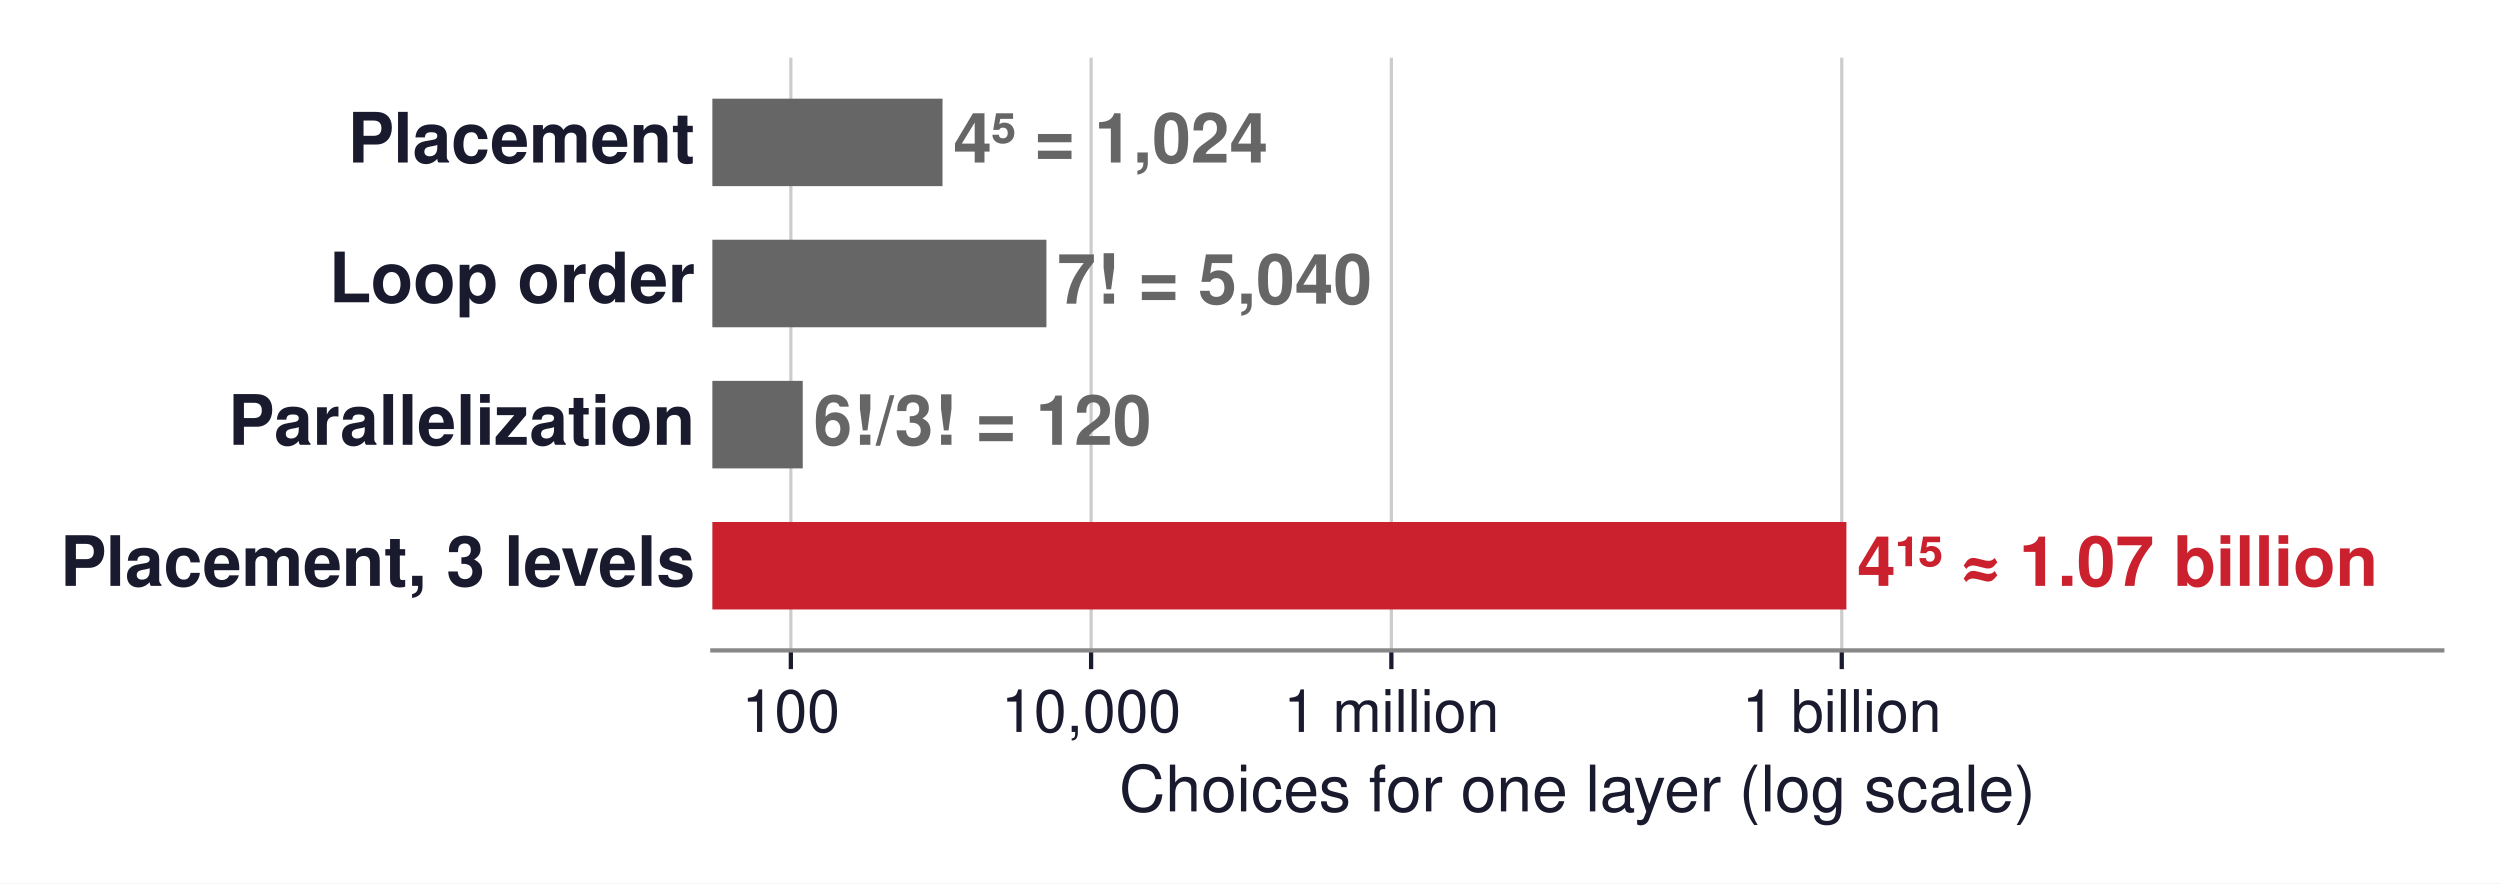
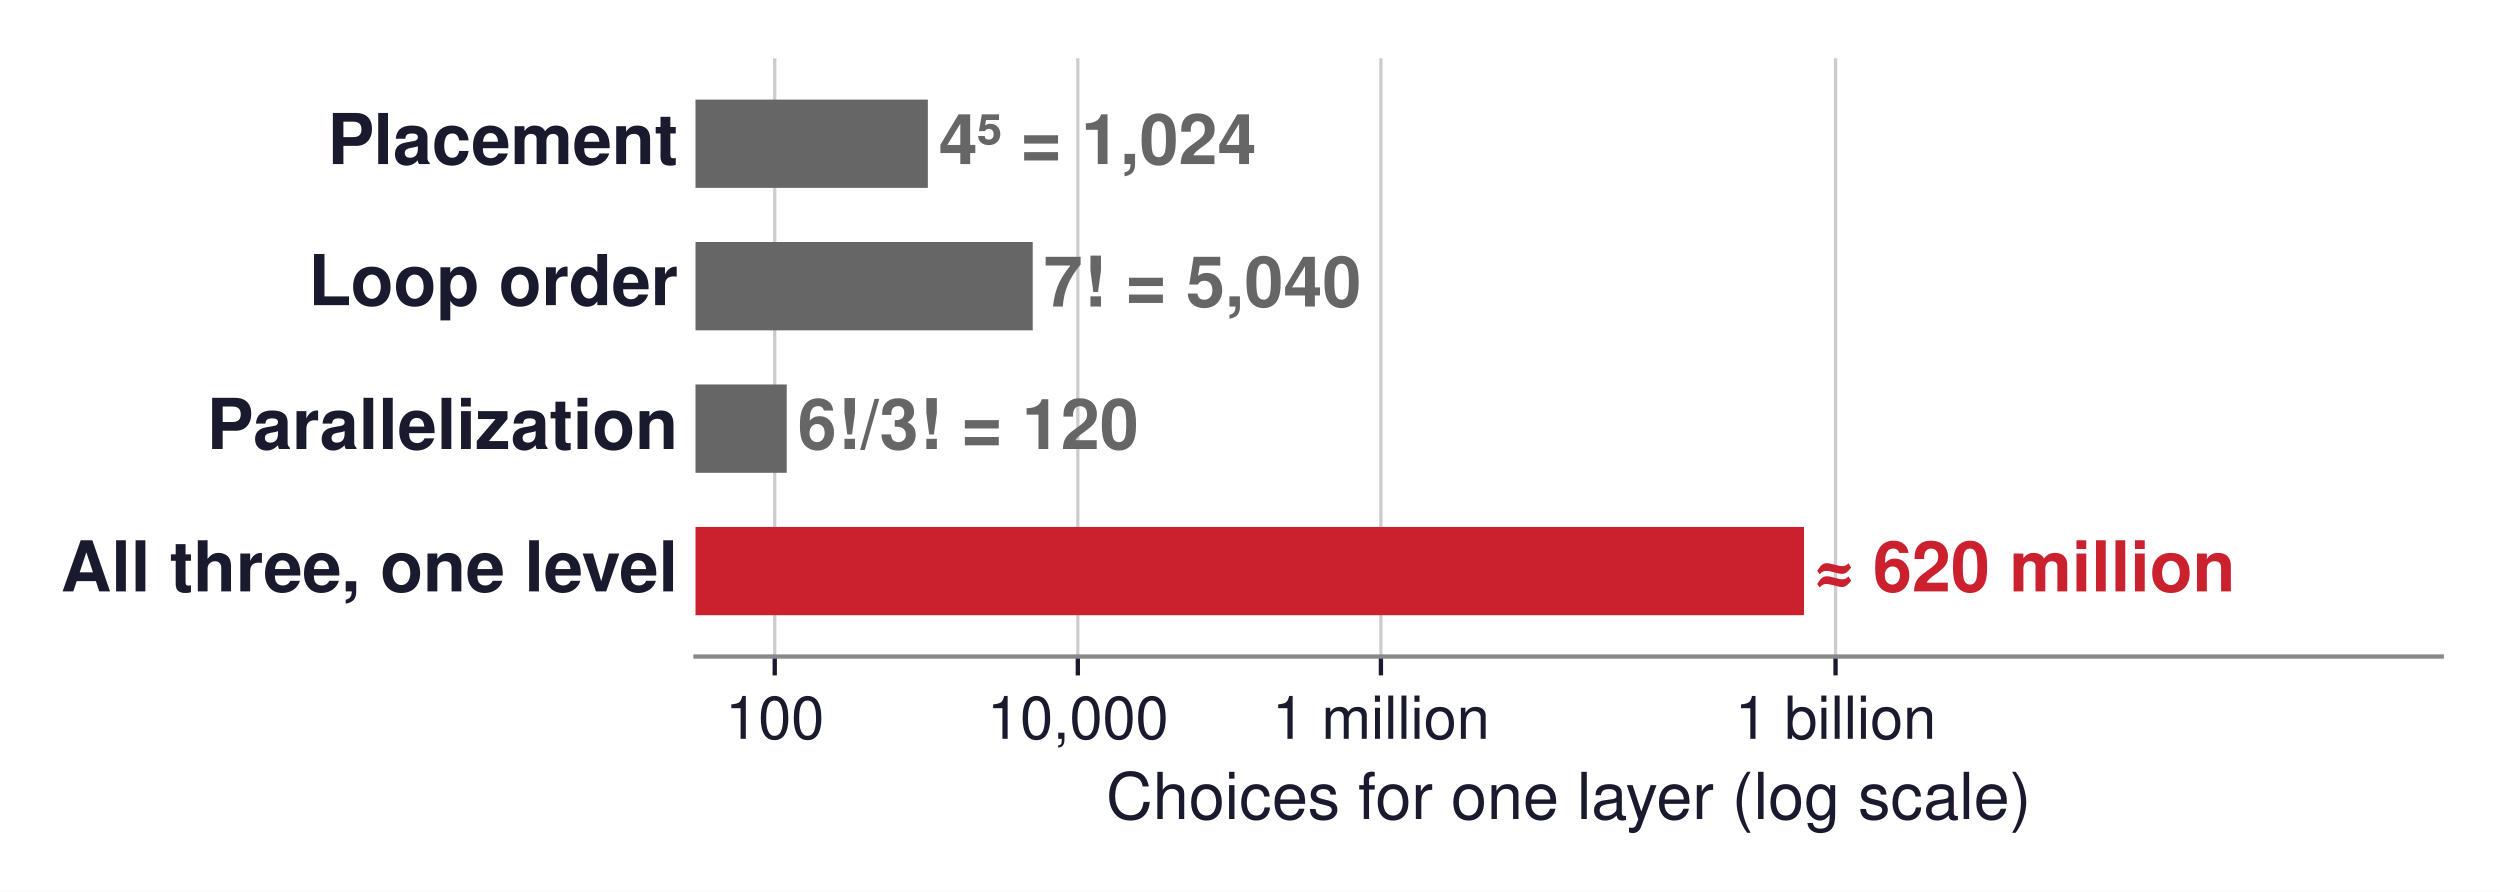
- <svg xmlns="http://www.w3.org/2000/svg" xmlns:xlink="http://www.w3.org/1999/xlink" width="467.709pt" height="165.254pt" viewBox="0 0 467.709 165.254" version="1.1">
+ <svg xmlns="http://www.w3.org/2000/svg" xmlns:xlink="http://www.w3.org/1999/xlink" width="463.342pt" height="165.254pt" viewBox="0 0 463.342 165.254" version="1.1">
  <defs>
    <style type="text/css">*{stroke-linejoin: round; stroke-linecap: butt}</style>
  </defs>
  <g id="figure_1">
    <g id="patch_1">
-       <path d="M 0 165.254  L 467.709 165.254  L 467.709 0  L 0 0  z " style="fill: #ffffff" />
+       <path d="M -0 165.254  L 463.342 165.254  L 463.342 0  L -0 0  z " style="fill: #ffffff" />
    </g>
    <g id="axes_1">
      <g id="patch_2">
-         <path d="M 133.269 121.68  L 456.909 121.68  L 456.909 10.8  L 133.269 10.8  z " style="fill: #ffffff" />
+         <path d="M 128.902 121.68  L 452.542 121.68  L 452.542 10.8  L 128.902 10.8  z " style="fill: #ffffff" />
      </g>
      <g id="matplotlib.axis_1">
        <g id="xtick_1">
          <g id="line2d_1">
-             <path d="M 147.955 121.68  L 147.955 10.8  " clip-path="url(#p323cf032e1)" style="fill: none; stroke: #cccccc; stroke-width: 0.6; stroke-linecap: square" />
+             <path d="M 143.588 121.68  L 143.588 10.8  " clip-path="url(#pe53912f90b)" style="fill: none; stroke: #cccccc; stroke-width: 0.6; stroke-linecap: square" />
          </g>
          <g id="line2d_2">
            <defs>
-               <path id="m4f0454ce22" d="M 0 0  L 0 3.5  " style="stroke: #1a1a2e; stroke-width: 0.8" />
+               <path id="m4b6fcce0e4" d="M 0 0  L 0 3.5  " style="stroke: #1a1a2e; stroke-width: 0.8" />
            </defs>
            <g>
-               <use xlink:href="#m4f0454ce22" x="147.955" y="121.68" style="fill: #1a1a2e; stroke: #1a1a2e; stroke-width: 0.8" />
+               <use xlink:href="#m4b6fcce0e4" x="143.588" y="121.68" style="fill: #1a1a2e; stroke: #1a1a2e; stroke-width: 0.8" />
            </g>
          </g>
          <g id="text_1">
-             <text style="font-size: 11px; font-family: 'Helvetica', 'Arial', 'DejaVu Sans', sans-serif; text-anchor: middle; fill: #1a1a2e" x="147.955" y="136.93" transform="rotate(-0 147.9547 136.93)">100</text>
+             <text style="font-size: 11px; font-family: 'Helvetica', 'Arial', 'DejaVu Sans', sans-serif; text-anchor: middle; fill: #1a1a2e" x="143.588" y="136.93" transform="rotate(-0 143.5875 136.93)">100</text>
          </g>
        </g>
        <g id="xtick_2">
          <g id="line2d_3">
-             <path d="M 204.128 121.68  L 204.128 10.8  " clip-path="url(#p323cf032e1)" style="fill: none; stroke: #cccccc; stroke-width: 0.6; stroke-linecap: square" />
+             <path d="M 199.761 121.68  L 199.761 10.8  " clip-path="url(#pe53912f90b)" style="fill: none; stroke: #cccccc; stroke-width: 0.6; stroke-linecap: square" />
          </g>
          <g id="line2d_4">
            <g>
-               <use xlink:href="#m4f0454ce22" x="204.128" y="121.68" style="fill: #1a1a2e; stroke: #1a1a2e; stroke-width: 0.8" />
+               <use xlink:href="#m4b6fcce0e4" x="199.761" y="121.68" style="fill: #1a1a2e; stroke: #1a1a2e; stroke-width: 0.8" />
            </g>
          </g>
          <g id="text_2">
-             <text style="font-size: 11px; font-family: 'Helvetica', 'Arial', 'DejaVu Sans', sans-serif; text-anchor: middle; fill: #1a1a2e" x="204.128" y="136.93" transform="rotate(-0 204.1282 136.93)">10,000</text>
+             <text style="font-size: 11px; font-family: 'Helvetica', 'Arial', 'DejaVu Sans', sans-serif; text-anchor: middle; fill: #1a1a2e" x="199.761" y="136.93" transform="rotate(-0 199.761 136.93)">10,000</text>
          </g>
        </g>
        <g id="xtick_3">
          <g id="line2d_5">
-             <path d="M 260.302 121.68  L 260.302 10.8  " clip-path="url(#p323cf032e1)" style="fill: none; stroke: #cccccc; stroke-width: 0.6; stroke-linecap: square" />
+             <path d="M 255.934 121.68  L 255.934 10.8  " clip-path="url(#pe53912f90b)" style="fill: none; stroke: #cccccc; stroke-width: 0.6; stroke-linecap: square" />
          </g>
          <g id="line2d_6">
            <g>
-               <use xlink:href="#m4f0454ce22" x="260.302" y="121.68" style="fill: #1a1a2e; stroke: #1a1a2e; stroke-width: 0.8" />
+               <use xlink:href="#m4b6fcce0e4" x="255.934" y="121.68" style="fill: #1a1a2e; stroke: #1a1a2e; stroke-width: 0.8" />
            </g>
          </g>
          <g id="text_3">
-             <text style="font-size: 11px; font-family: 'Helvetica', 'Arial', 'DejaVu Sans', sans-serif; text-anchor: middle; fill: #1a1a2e" x="260.302" y="136.93" transform="rotate(-0 260.3016 136.93)">1 million</text>
+             <text style="font-size: 11px; font-family: 'Helvetica', 'Arial', 'DejaVu Sans', sans-serif; text-anchor: middle; fill: #1a1a2e" x="255.934" y="136.93" transform="rotate(-0 255.9344 136.93)">1 million</text>
          </g>
        </g>
        <g id="xtick_4">
          <g id="line2d_7">
-             <path d="M 344.562 121.68  L 344.562 10.8  " clip-path="url(#p323cf032e1)" style="fill: none; stroke: #cccccc; stroke-width: 0.6; stroke-linecap: square" />
+             <path d="M 340.195 121.68  L 340.195 10.8  " clip-path="url(#pe53912f90b)" style="fill: none; stroke: #cccccc; stroke-width: 0.6; stroke-linecap: square" />
          </g>
          <g id="line2d_8">
            <g>
-               <use xlink:href="#m4f0454ce22" x="344.562" y="121.68" style="fill: #1a1a2e; stroke: #1a1a2e; stroke-width: 0.8" />
+               <use xlink:href="#m4b6fcce0e4" x="340.195" y="121.68" style="fill: #1a1a2e; stroke: #1a1a2e; stroke-width: 0.8" />
            </g>
          </g>
          <g id="text_4">
-             <text style="font-size: 11px; font-family: 'Helvetica', 'Arial', 'DejaVu Sans', sans-serif; text-anchor: middle; fill: #1a1a2e" x="344.562" y="136.93" transform="rotate(-0 344.5618 136.93)">1 billion</text>
+             <text style="font-size: 11px; font-family: 'Helvetica', 'Arial', 'DejaVu Sans', sans-serif; text-anchor: middle; fill: #1a1a2e" x="340.195" y="136.93" transform="rotate(-0 340.1946 136.93)">1 billion</text>
          </g>
        </g>
        <g id="text_5">
-           <text style="font-size: 12px; font-family: 'Helvetica', 'Arial', 'DejaVu Sans', sans-serif; text-anchor: middle; fill: #1a1a2e" x="295.089" y="151.799" transform="rotate(-0 295.0887 151.7991)">Choices for one layer (log scale)</text>
+           <text style="font-size: 12px; font-family: 'Helvetica', 'Arial', 'DejaVu Sans', sans-serif; text-anchor: middle; fill: #1a1a2e" x="290.722" y="151.799" transform="rotate(-0 290.7216 151.7991)">Choices for one layer (log scale)</text>
        </g>
      </g>
      <g id="matplotlib.axis_2" />
      <g id="patch_3">
-         <path d="M -27994.95 34.824  L 176.331 34.824  L 176.331 18.456  L -27994.95 18.456  z " clip-path="url(#p323cf032e1)" style="fill: #666666" />
+         <path d="M -27999.317 34.824  L 171.964 34.824  L 171.964 18.456  L -27999.317 18.456  z " clip-path="url(#pe53912f90b)" style="fill: #666666" />
      </g>
      <g id="patch_4">
-         <path d="M -27994.95 61.224  L 195.77 61.224  L 195.77 44.856  L -27994.95 44.856  z " clip-path="url(#p323cf032e1)" style="fill: #666666" />
+         <path d="M -27999.317 61.224  L 191.403 61.224  L 191.403 44.856  L -27999.317 44.856  z " clip-path="url(#pe53912f90b)" style="fill: #666666" />
      </g>
      <g id="patch_5">
-         <path d="M -27994.95 87.624  L 150.179 87.624  L 150.179 71.256  L -27994.95 71.256  z " clip-path="url(#p323cf032e1)" style="fill: #666666" />
+         <path d="M -27999.317 87.624  L 145.811 87.624  L 145.811 71.256  L -27999.317 71.256  z " clip-path="url(#pe53912f90b)" style="fill: #666666" />
      </g>
      <g id="patch_6">
-         <path d="M -27994.95 114.024  L 345.43 114.024  L 345.43 97.656  L -27994.95 97.656  z " clip-path="url(#p323cf032e1)" style="fill: #cb202d" />
+         <path d="M -27999.317 114.024  L 334.35 114.024  L 334.35 97.656  L -27999.317 97.656  z " clip-path="url(#pe53912f90b)" style="fill: #cb202d" />
      </g>
      <g id="patch_7">
-         <path d="M 133.269 121.68  L 456.909 121.68  " style="fill: none; stroke: #888888; stroke-width: 0.8; stroke-linejoin: miter; stroke-linecap: square" />
+         <path d="M 128.902 121.68  L 452.542 121.68  " style="fill: none; stroke: #888888; stroke-width: 0.8; stroke-linejoin: miter; stroke-linecap: square" />
      </g>
      <g id="text_6">
-         <text style="font-weight: 700; font-size: 13px; font-family: 'Helvetica', 'Arial', 'DejaVu Sans', sans-serif; text-anchor: end; fill: #1a1a2e" x="130.032" y="30.411" transform="rotate(-0 130.0323 30.41051)">Placement</text>
+         <text style="font-weight: 700; font-size: 13px; font-family: 'Helvetica', 'Arial', 'DejaVu Sans', sans-serif; text-anchor: end; fill: #1a1a2e" x="125.665" y="30.411" transform="rotate(-0 125.6652 30.41051)">Placement</text>
      </g>
      <g id="text_7">
-         <text style="font-weight: 700; font-size: 13px; font-family: 'Helvetica', 'Arial', 'DejaVu Sans', sans-serif; text-anchor: start; fill: #666666" x="178.35" y="30.411" transform="rotate(-0 178.3497 30.41051)">4⁵ = 1,024</text>
+         <text style="font-weight: 700; font-size: 13px; font-family: 'Helvetica', 'Arial', 'DejaVu Sans', sans-serif; text-anchor: start; fill: #666666" x="173.982" y="30.411" transform="rotate(-0 173.9825 30.41051)">4⁵ = 1,024</text>
      </g>
      <g id="text_8">
-         <text style="font-weight: 700; font-size: 13px; font-family: 'Helvetica', 'Arial', 'DejaVu Sans', sans-serif; text-anchor: end; fill: #1a1a2e" x="130.032" y="56.553" transform="rotate(-0 130.0323 56.55305)">Loop order</text>
+         <text style="font-weight: 700; font-size: 13px; font-family: 'Helvetica', 'Arial', 'DejaVu Sans', sans-serif; text-anchor: end; fill: #1a1a2e" x="125.665" y="56.553" transform="rotate(-0 125.6652 56.55305)">Loop order</text>
      </g>
      <g id="text_9">
-         <text style="font-weight: 700; font-size: 13px; font-family: 'Helvetica', 'Arial', 'DejaVu Sans', sans-serif; text-anchor: start; fill: #666666" x="197.789" y="56.811" transform="rotate(-0 197.7893 56.81051)">7! = 5,040</text>
+         <text style="font-weight: 700; font-size: 13px; font-family: 'Helvetica', 'Arial', 'DejaVu Sans', sans-serif; text-anchor: start; fill: #666666" x="193.422" y="56.811" transform="rotate(-0 193.4222 56.81051)">7! = 5,040</text>
      </g>
      <g id="text_10">
-         <text style="font-weight: 700; font-size: 13px; font-family: 'Helvetica', 'Arial', 'DejaVu Sans', sans-serif; text-anchor: end; fill: #1a1a2e" x="130.032" y="83.211" transform="rotate(-0 130.0323 83.21051)">Parallelization</text>
+         <text style="font-weight: 700; font-size: 13px; font-family: 'Helvetica', 'Arial', 'DejaVu Sans', sans-serif; text-anchor: end; fill: #1a1a2e" x="125.665" y="83.211" transform="rotate(-0 125.6652 83.21051)">Parallelization</text>
      </g>
      <g id="text_11">
-         <text style="font-weight: 700; font-size: 13px; font-family: 'Helvetica', 'Arial', 'DejaVu Sans', sans-serif; text-anchor: start; fill: #666666" x="152.198" y="83.211" transform="rotate(-0 152.1976 83.21051)">6!/3! = 120</text>
+         <text style="font-weight: 700; font-size: 13px; font-family: 'Helvetica', 'Arial', 'DejaVu Sans', sans-serif; text-anchor: start; fill: #666666" x="147.83" y="83.211" transform="rotate(-0 147.8304 83.21051)">6!/3! = 120</text>
      </g>
      <g id="text_12">
-         <text style="font-weight: 700; font-size: 13px; font-family: 'Helvetica', 'Arial', 'DejaVu Sans', sans-serif; text-anchor: end; fill: #1a1a2e" x="130.032" y="109.611" transform="rotate(-0 130.0323 109.6105)">Placement, 3 levels</text>
+         <text style="font-weight: 700; font-size: 13px; font-family: 'Helvetica', 'Arial', 'DejaVu Sans', sans-serif; text-anchor: end; fill: #1a1a2e" x="125.665" y="109.611" transform="rotate(-0 125.6652 109.6105)">All three, one level</text>
      </g>
      <g id="text_13">
-         <text style="font-weight: 700; font-size: 13px; font-family: 'Helvetica', 'Arial', 'DejaVu Sans', sans-serif; text-anchor: start; fill: #cb202d" x="347.449" y="109.611" transform="rotate(-0 347.4486 109.6105)">4¹⁵ ≈ 1.07 billion</text>
+         <text style="font-weight: 700; font-size: 13px; font-family: 'Helvetica', 'Arial', 'DejaVu Sans', sans-serif; text-anchor: start; fill: #cb202d" x="336.369" y="109.611" transform="rotate(-0 336.369 109.6105)">≈ 620 million</text>
      </g>
    </g>
  </g>
  <defs>
-     <clipPath id="p323cf032e1">
-       <rect x="133.269" y="10.8" width="323.64" height="110.88" />
+     <clipPath id="pe53912f90b">
+       <rect x="128.902" y="10.8" width="323.64" height="110.88" />
    </clipPath>
  </defs>
</svg>
